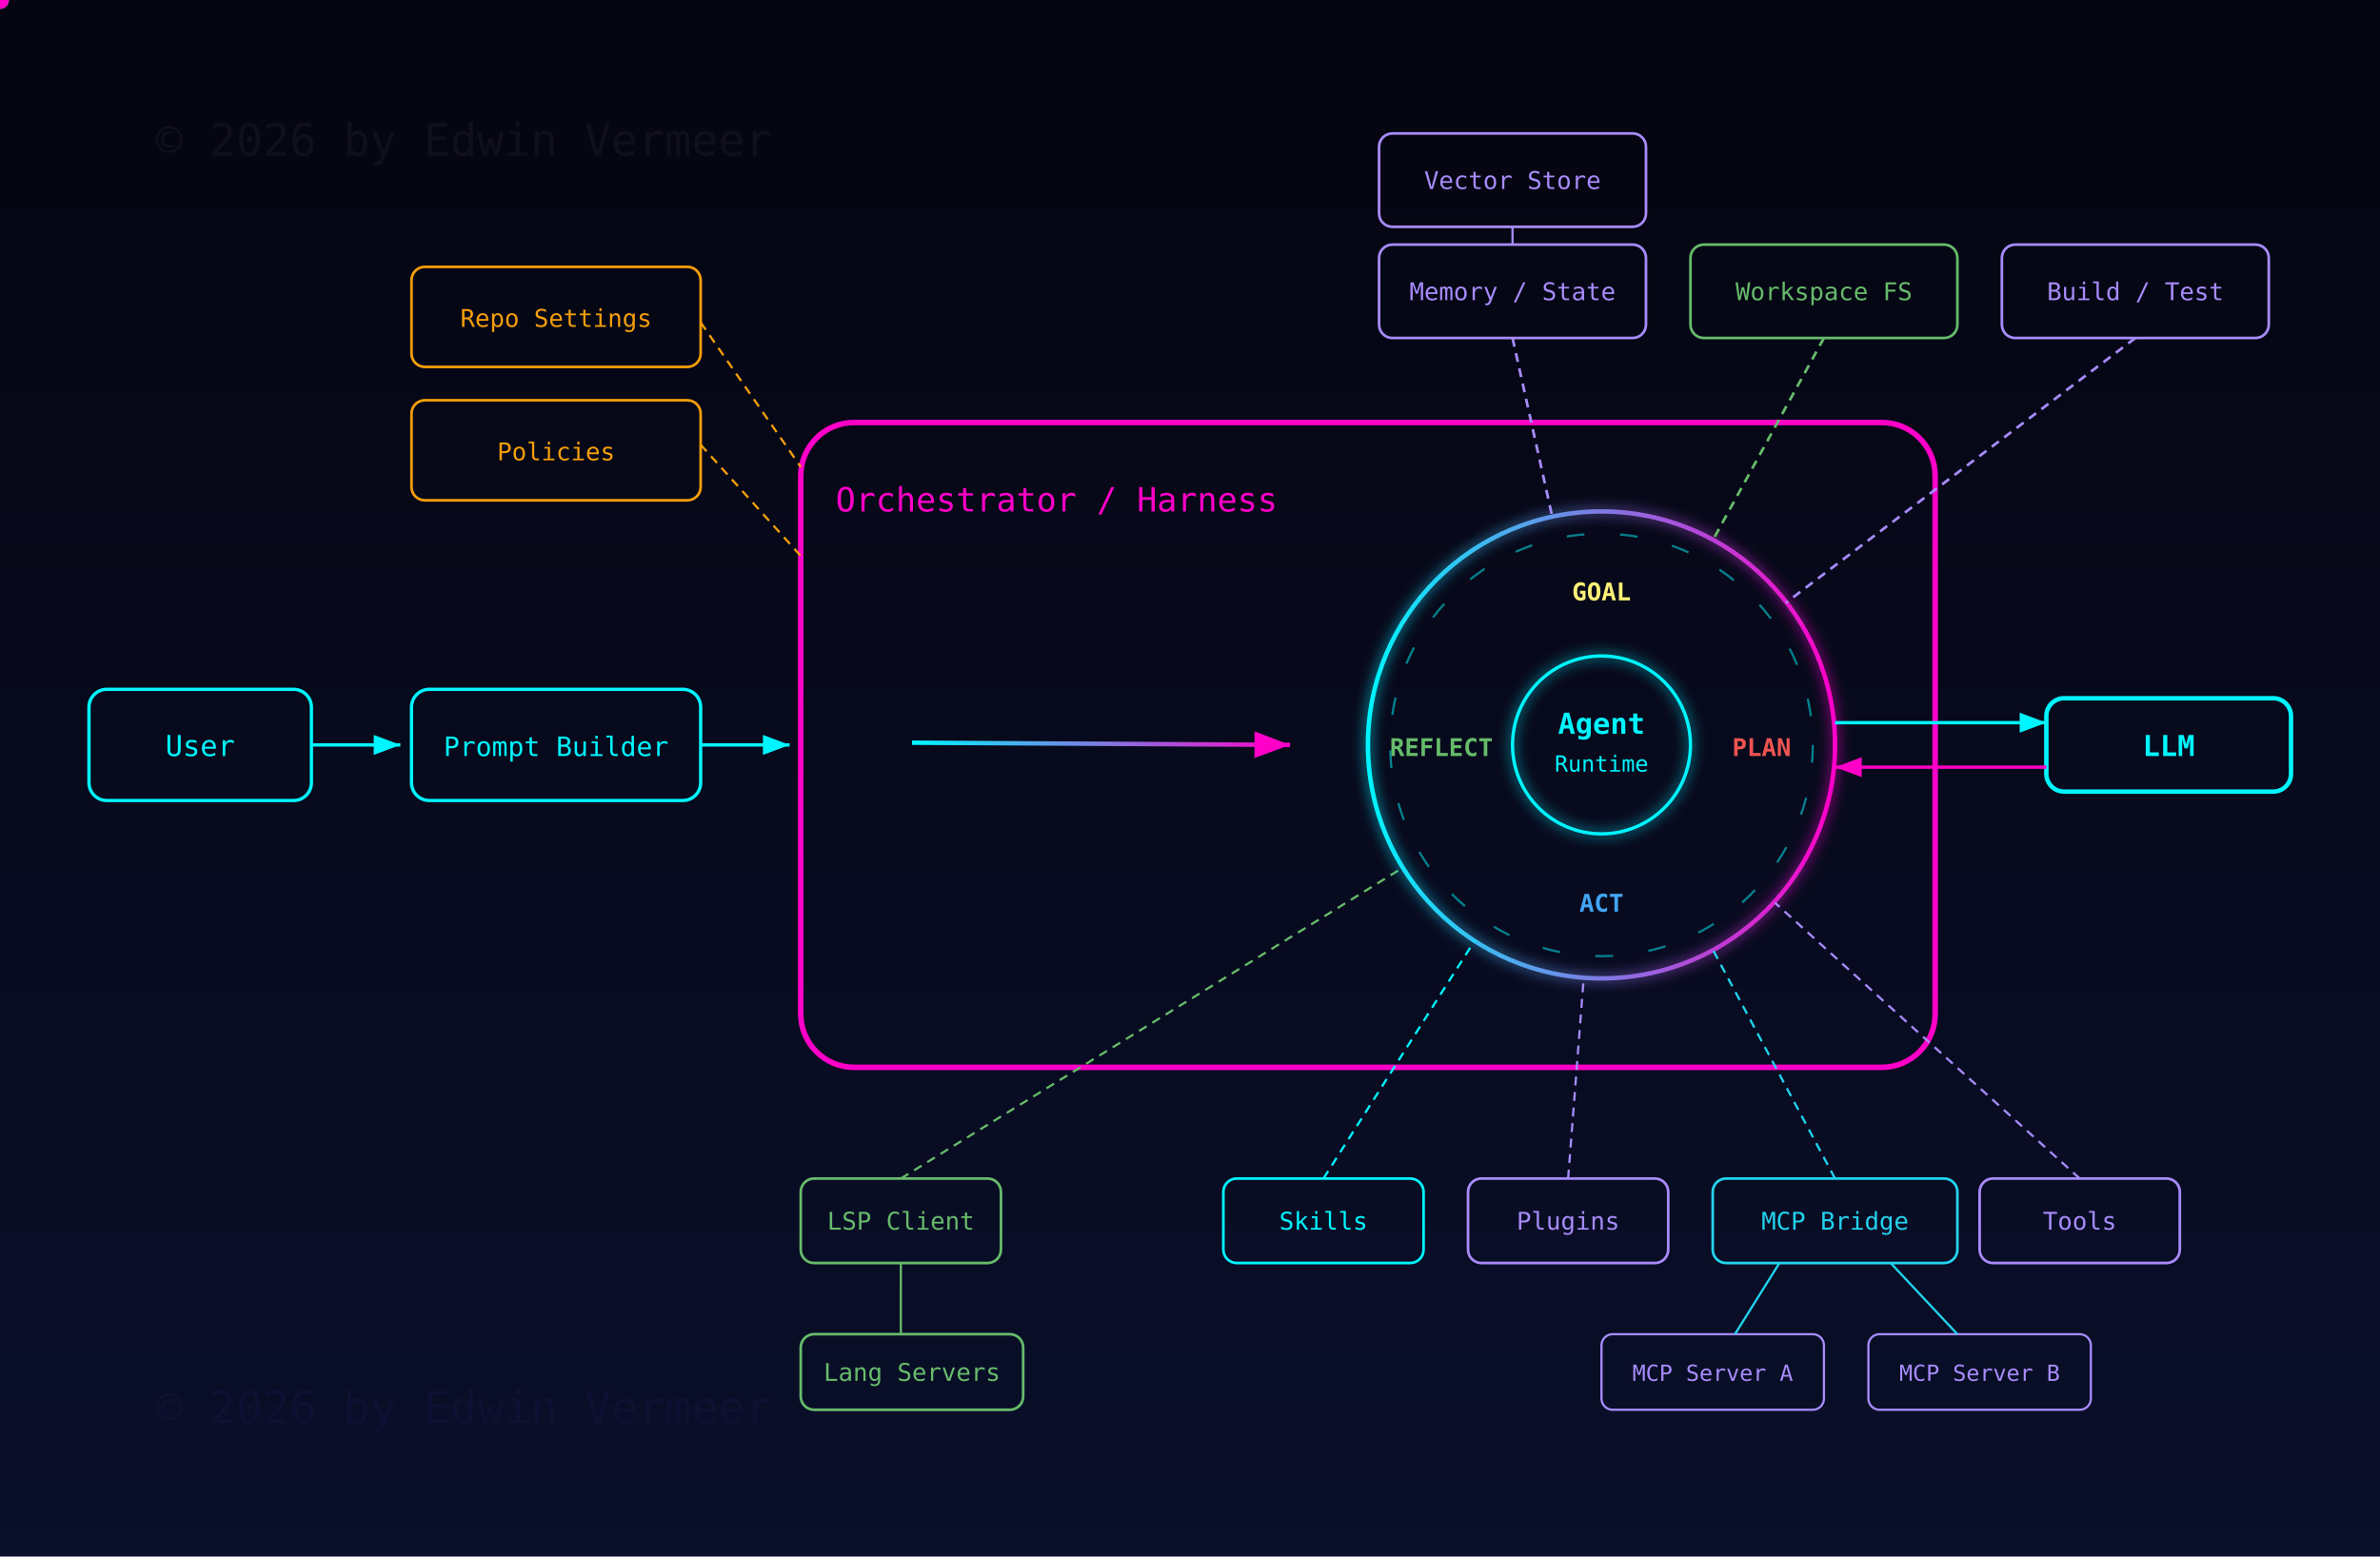
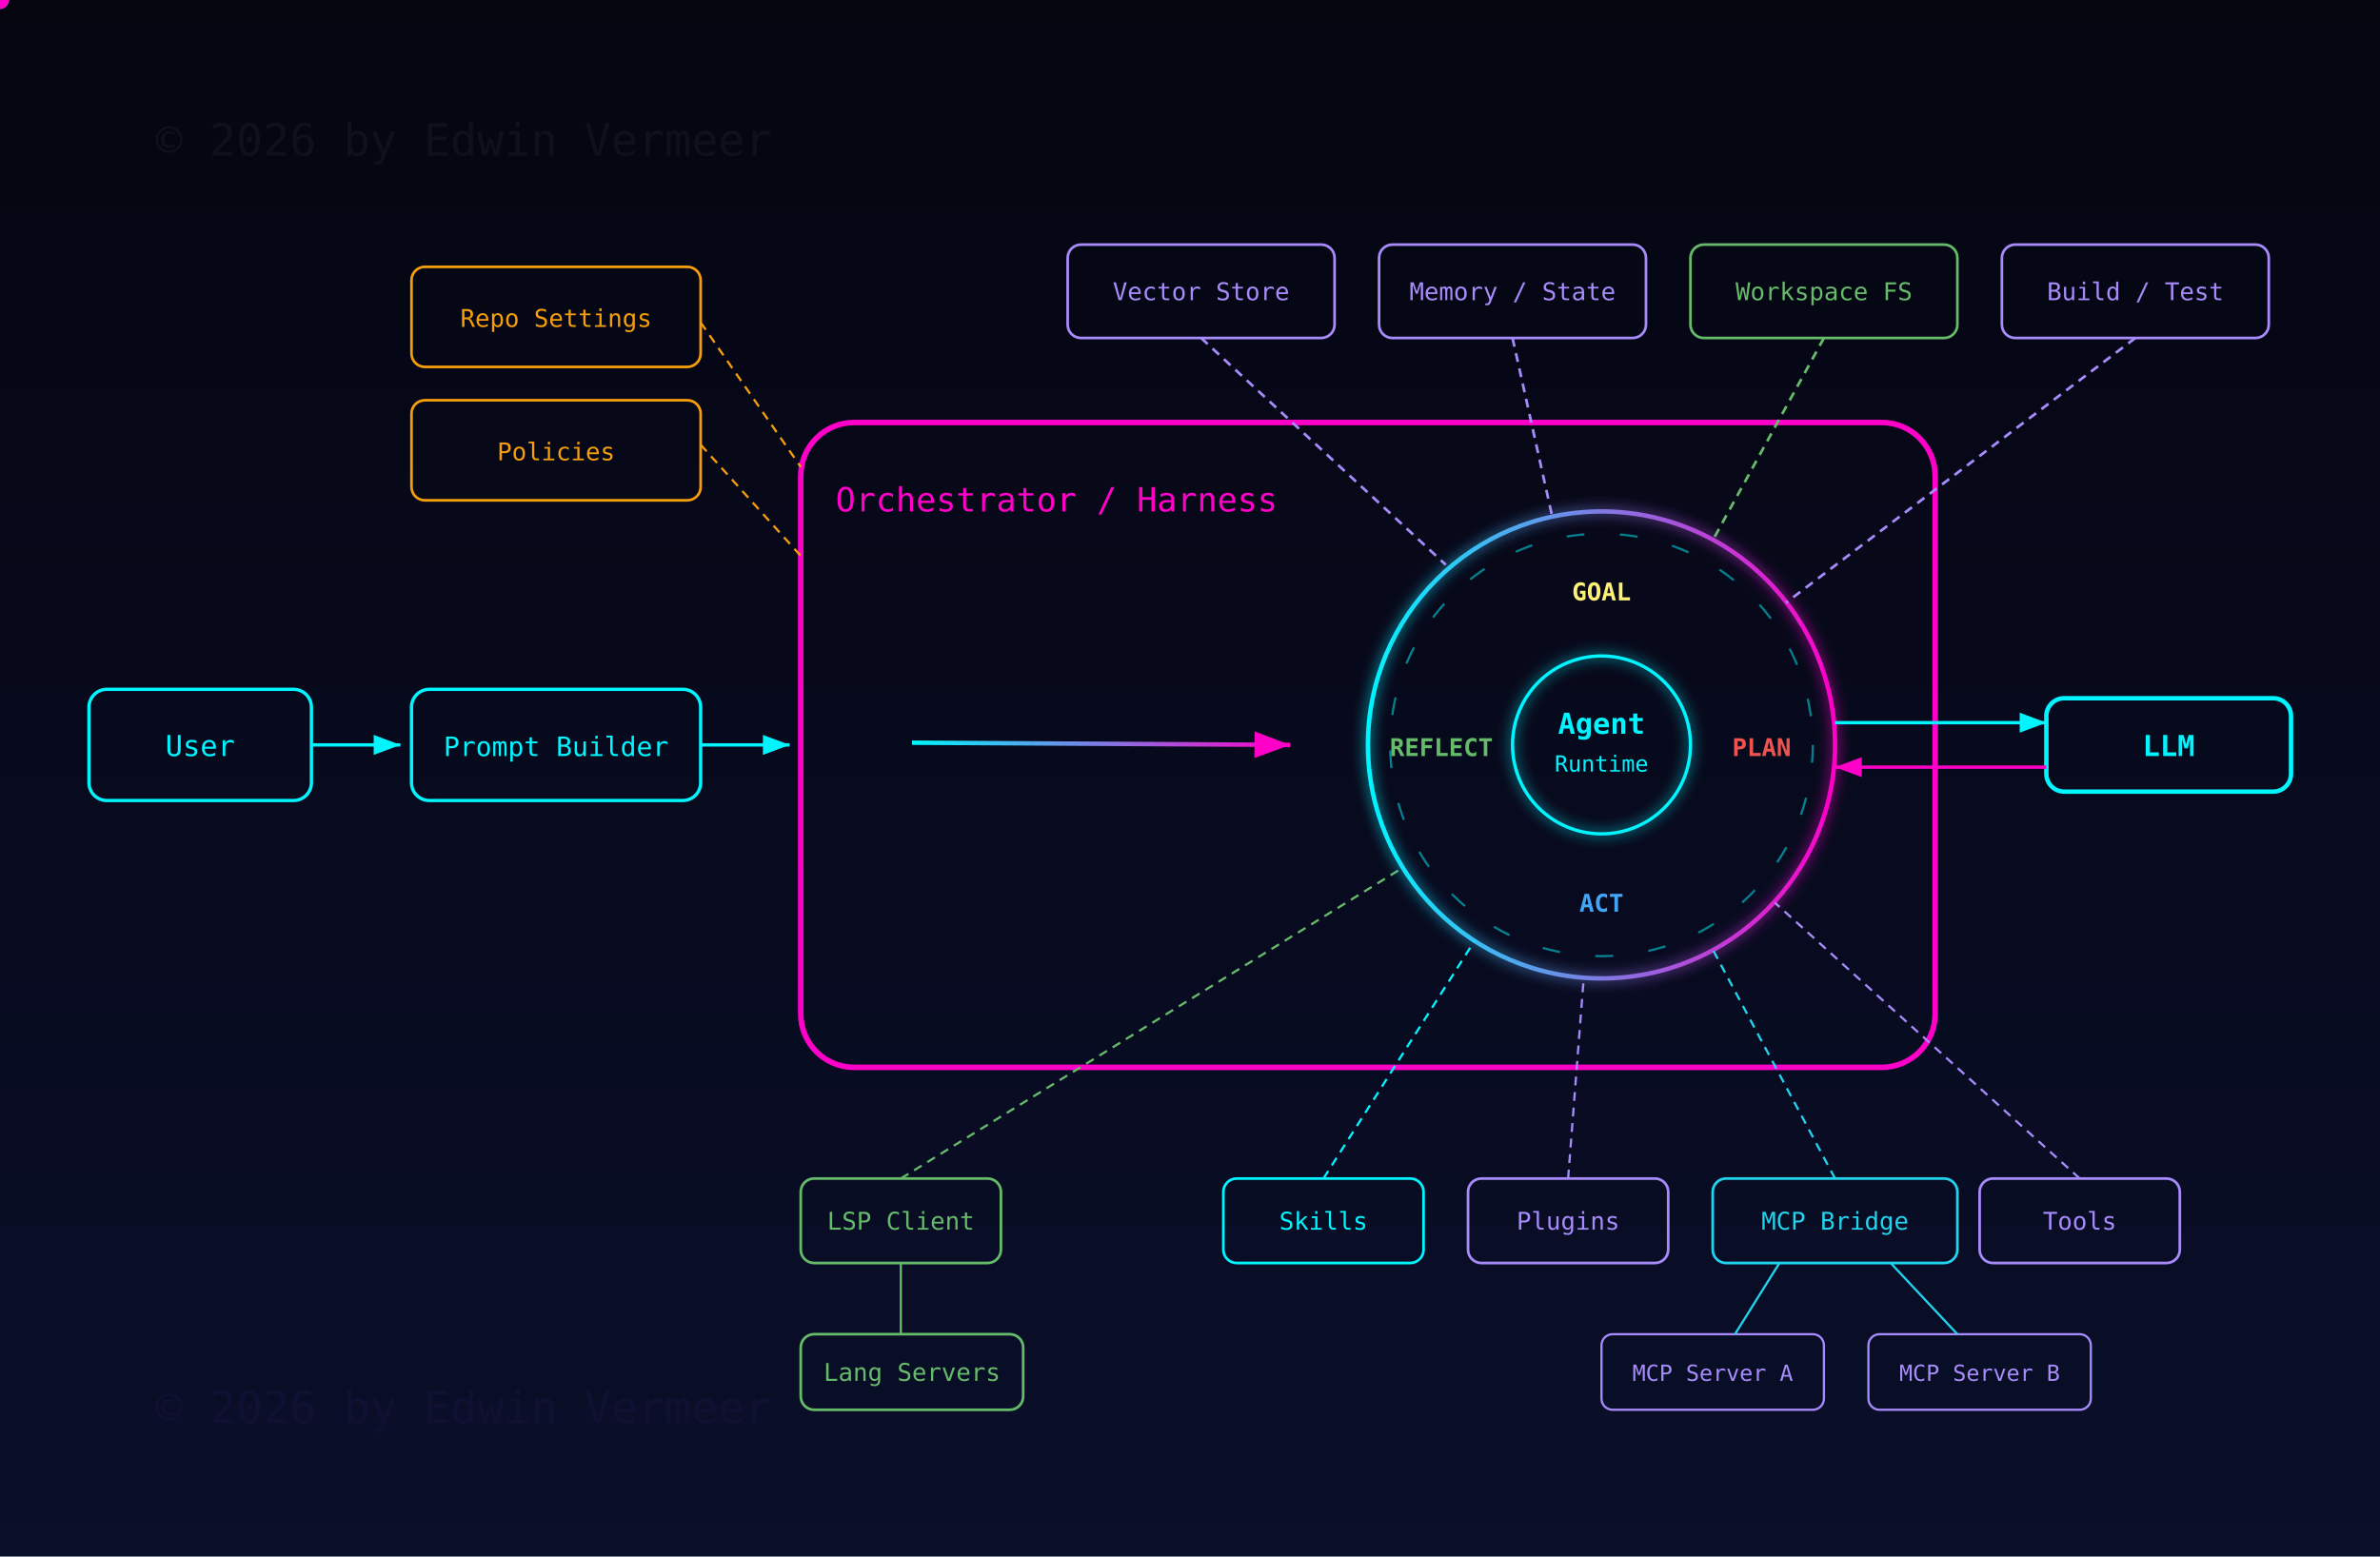
<svg xmlns="http://www.w3.org/2000/svg" width="1070" height="700" viewBox="0 0 1070 700">
  <defs>
    <linearGradient id="bg" x1="0" y1="0" x2="0" y2="1">
      <stop offset="0%" stop-color="#050510" />
      <stop offset="100%" stop-color="#0a0f2a" />
    </linearGradient>
    <filter id="glow">
      <feGaussianBlur stdDeviation="3" result="b" />
      <feMerge>
        <feMergeNode in="b" />
        <feMergeNode in="SourceGraphic" />
      </feMerge>
    </filter>
    <filter id="lineShine" x="-50%" y="-50%" width="200%" height="200%">
      <feGaussianBlur stdDeviation="5" result="blur" />
      <feMerge>
        <feMergeNode in="blur" />
        <feMergeNode in="SourceGraphic" />
      </feMerge>
    </filter>
    <linearGradient id="flow" x1="0" x2="1">
      <stop offset="0%" stop-color="#00f5ff" />
      <stop offset="100%" stop-color="#ff00c8" />
    </linearGradient>
    <linearGradient id="flowBack" x1="1" x2="0">
      <stop offset="0%" stop-color="#00f5ff" />
      <stop offset="100%" stop-color="#ff00c8" />
    </linearGradient>
  </defs>
  <rect width="100%" height="100%" fill="url(#bg)" />
  <text x="70" y="70" fill="#10101a" font-family="monospace" font-size="20">© 2026 by Edwin Vermeer</text>
  <text x="70" y="640" fill="#101032" font-family="monospace" font-size="20">© 2026 by Edwin Vermeer</text>
  <rect x="40" y="310" width="100" height="50" rx="8" stroke="#00f5ff" fill="none" stroke-width="1.5" />
  <text x="90" y="340" fill="#00f5ff" text-anchor="middle" font-family="monospace" font-size="13">User</text>
  <line x1="140" y1="335" x2="180" y2="335" stroke="#00f5ff" stroke-width="1.5" marker-end="url(#arrowCyan)" />
  <rect x="185" y="310" width="130" height="50" rx="8" stroke="#00f5ff" fill="none" stroke-width="1.5" />
  <text x="250" y="340" fill="#00f5ff" text-anchor="middle" font-family="monospace" font-size="12">Prompt Builder</text>
  <line x1="315" y1="335" x2="355" y2="335" stroke="#00f5ff" stroke-width="1.5" marker-end="url(#arrowCyan)" />
  <rect x="360" y="190" width="510" height="290" rx="24" stroke="#ff00c8" fill="none" stroke-width="2.5" />
  <text x="475" y="230" fill="#ff00c8" text-anchor="middle" font-family="monospace" font-size="15">Orchestrator / Harness</text>
  <rect x="185" y="120" width="130" height="45" rx="6" stroke="#f59e0b" fill="none" stroke-width="1.2" />
  <text x="250" y="147" fill="#f59e0b" text-anchor="middle" font-family="monospace" font-size="11">Repo Settings</text>
  <rect x="185" y="180" width="130" height="45" rx="6" stroke="#f59e0b" fill="none" stroke-width="1.2" />
  <text x="250" y="207" fill="#f59e0b" text-anchor="middle" font-family="monospace" font-size="11">Policies</text>
  <g>
    <line x1="315" y1="145" x2="360" y2="210" stroke="#f59e0b" stroke-width="1" stroke-dasharray="4 3">
      <animate attributeName="stroke" values="#f59e0b;#ffe082;#f59e0b" keyTimes="0;0.083;1" dur="4.2s" begin="0.2s" repeatCount="indefinite" />
      <animate attributeName="stroke-width" values="1;1.8;1" keyTimes="0;0.083;1" dur="4.2s" begin="0.2s" repeatCount="indefinite" />
    </line>
    <line x1="315" y1="145" x2="360" y2="210" stroke="#fff3bf" stroke-width="4" stroke-dasharray="4 3" stroke-linecap="round" opacity="0" filter="url(#lineShine)">
      <animate attributeName="opacity" values="0;0.9;0" keyTimes="0;0.083;1" dur="4.2s" begin="0.2s" repeatCount="indefinite" />
    </line>
  </g>
  <g>
    <line x1="315" y1="200" x2="360" y2="250" stroke="#f59e0b" stroke-width="1" stroke-dasharray="4 3">
      <animate attributeName="stroke" values="#f59e0b;#ffe082;#f59e0b" keyTimes="0;0.071;1" dur="4.9s" begin="1.1s" repeatCount="indefinite" />
      <animate attributeName="stroke-width" values="1;1.8;1" keyTimes="0;0.071;1" dur="4.9s" begin="1.1s" repeatCount="indefinite" />
    </line>
    <line x1="315" y1="200" x2="360" y2="250" stroke="#fff3bf" stroke-width="4" stroke-dasharray="4 3" stroke-linecap="round" opacity="0" filter="url(#lineShine)">
      <animate attributeName="opacity" values="0;0.9;0" keyTimes="0;0.071;1" dur="4.9s" begin="1.1s" repeatCount="indefinite" />
    </line>
  </g>
  <rect x="360" y="530" width="90" height="38" rx="6" stroke="#66BB6A" fill="none" stroke-width="1.2" />
  <text x="405" y="553" fill="#66BB6A" text-anchor="middle" font-family="monospace" font-size="11">LSP Client</text>
  <rect x="360" y="600" width="100" height="34" rx="6" stroke="#66BB6A" fill="none" stroke-width="1.2" />
  <text x="410" y="621" fill="#66BB6A" text-anchor="middle" font-family="monospace" font-size="11">Lang Servers</text>
  <g>
    <line x1="405" y1="530" x2="631" y2="390" stroke="#66BB6A" stroke-width="1" stroke-dasharray="4 3">
      <animate attributeName="stroke" values="#66BB6A;#b9f6ca;#66BB6A" keyTimes="0;0.056;1" dur="6.3s" begin="0.9s" repeatCount="indefinite" />
      <animate attributeName="stroke-width" values="1;1.9;1" keyTimes="0;0.056;1" dur="6.3s" begin="0.9s" repeatCount="indefinite" />
    </line>
    <line x1="405" y1="530" x2="631" y2="390" stroke="#d9ffe0" stroke-width="4" stroke-dasharray="4 3" stroke-linecap="round" opacity="0" filter="url(#lineShine)">
      <animate attributeName="opacity" values="0;0.8;0" keyTimes="0;0.056;1" dur="6.3s" begin="0.9s" repeatCount="indefinite" />
    </line>
  </g>
  <line x1="405" y1="568" x2="405" y2="600" stroke="#66BB6A" stroke-width="1" />
  <line x1="410" y1="334" x2="580" y2="335" stroke="url(#flow)" stroke-width="2" marker-end="url(#arrowPink)" />
  <g transform="translate(720,335)">
    <circle r="105" stroke="url(#flow)" stroke-width="2" fill="none" filter="url(#glow)" />
    <circle r="95" stroke="#00f5ff" stroke-dasharray="8 16" fill="none" opacity="0.5">
      <animateTransform attributeName="transform" type="rotate" from="0" to="360" dur="10s" repeatCount="indefinite" />
    </circle>
    <text x="0" y="-65" text-anchor="middle" fill="#FFF176" font-family="monospace" font-size="11" font-weight="bold">GOAL</text>
    <text x="72" y="5" text-anchor="middle" fill="#EF5350" font-family="monospace" font-size="11" font-weight="bold">PLAN</text>
    <text x="0" y="75" text-anchor="middle" fill="#42A5F5" font-family="monospace" font-size="11" font-weight="bold">ACT</text>
    <text x="-72" y="5" text-anchor="middle" fill="#66BB6A" font-family="monospace" font-size="11" font-weight="bold">REFLECT</text>
    <circle r="40" stroke="#00f5ff" fill="none" stroke-width="1.5" filter="url(#glow)">
      <animate attributeName="r" values="40;44;40" dur="2.5s" repeatCount="indefinite" />
    </circle>
    <text text-anchor="middle" y="-5" fill="#00f5ff" font-family="monospace" font-size="13" font-weight="bold">Agent</text>
    <text text-anchor="middle" y="12" fill="#00f5ff" font-family="monospace" font-size="10">Runtime</text>
  </g>
+   <rect x="480" y="110" width="120" height="42" rx="6" stroke="#a78bfa" fill="none" stroke-width="1.2" />
+   <text x="540" y="135" fill="#a78bfa" text-anchor="middle" font-family="monospace" font-size="11">Vector Store</text>
+   <g>
+     <line x1="540" y1="152" x2="650" y2="254" stroke="#a78bfa" stroke-width="1.2" stroke-dasharray="4 3">
+       <animate attributeName="stroke" values="#a78bfa;#e9ddff;#a78bfa" keyTimes="0;0.056;1" dur="6.3s" begin="1.1s" repeatCount="indefinite" />
+       <animate attributeName="stroke-width" values="1.2;2.1;1.2" keyTimes="0;0.056;1" dur="6.3s" begin="1.1s" repeatCount="indefinite" />
+     </line>
+     <line x1="540" y1="152" x2="650" y2="254" stroke="#f3ecff" stroke-width="4.2" stroke-dasharray="4 3" stroke-linecap="round" opacity="0" filter="url(#lineShine)">
+       <animate attributeName="opacity" values="0;0.82;0" keyTimes="0;0.056;1" dur="6.3s" begin="1.1s" repeatCount="indefinite" />
+     </line>
+   </g>
  <rect x="620" y="110" width="120" height="42" rx="6" stroke="#a78bfa" fill="none" stroke-width="1.2" />
  <text x="680" y="135" fill="#a78bfa" text-anchor="middle" font-family="monospace" font-size="11">Memory / State</text>
-   <rect x="620" y="60" width="120" height="42" rx="6" stroke="#a78bfa" fill="none" stroke-width="1.2" />
-   <text x="680" y="85" fill="#a78bfa" text-anchor="middle" font-family="monospace" font-size="11">Vector Store</text>
  <g>
    <line x1="680" y1="152" x2="698" y2="233" stroke="#a78bfa" stroke-width="1.2" stroke-dasharray="4 3">
      <animate attributeName="stroke" values="#a78bfa;#e9ddff;#a78bfa" keyTimes="0;0.05;1" dur="7s" begin="1.7s" repeatCount="indefinite" />
      <animate attributeName="stroke-width" values="1.2;2.1;1.2" keyTimes="0;0.05;1" dur="7s" begin="1.7s" repeatCount="indefinite" />
    </line>
    <line x1="680" y1="152" x2="698" y2="233" stroke="#f3ecff" stroke-width="4.2" stroke-dasharray="4 3" stroke-linecap="round" opacity="0" filter="url(#lineShine)">
      <animate attributeName="opacity" values="0;0.82;0" keyTimes="0;0.05;1" dur="7s" begin="1.7s" repeatCount="indefinite" />
    </line>
  </g>
-   <line x1="680" y1="110" x2="680" y2="102" stroke="#a78bfa" stroke-width="1" />
  <rect x="760" y="110" width="120" height="42" rx="6" stroke="#66BB6A" fill="none" stroke-width="1.2" />
  <text x="820" y="135" fill="#66BB6A" text-anchor="middle" font-family="monospace" font-size="11">Workspace FS</text>
  <g>
    <line x1="820" y1="152" x2="770" y2="243" stroke="#66BB6A" stroke-width="1.2" stroke-dasharray="4 3">
      <animate attributeName="stroke" values="#66BB6A;#b9f6ca;#66BB6A" keyTimes="0;0.063;1" dur="5.6s" begin="2.1s" repeatCount="indefinite" />
      <animate attributeName="stroke-width" values="1.2;2.1;1.2" keyTimes="0;0.063;1" dur="5.6s" begin="2.1s" repeatCount="indefinite" />
    </line>
    <line x1="820" y1="152" x2="770" y2="243" stroke="#d9ffe0" stroke-width="4.2" stroke-dasharray="4 3" stroke-linecap="round" opacity="0" filter="url(#lineShine)">
      <animate attributeName="opacity" values="0;0.8;0" keyTimes="0;0.063;1" dur="5.6s" begin="2.1s" repeatCount="indefinite" />
    </line>
  </g>
  <rect x="900" y="110" width="120" height="42" rx="6" stroke="#a78bfa" fill="none" stroke-width="1.2" />
  <text x="960" y="135" fill="#a78bfa" text-anchor="middle" font-family="monospace" font-size="11">Build / Test</text>
  <g>
    <line x1="960" y1="152" x2="803" y2="271" stroke="#a78bfa" stroke-width="1.2" stroke-dasharray="4 3">
      <animate attributeName="stroke" values="#a78bfa;#e9ddff;#a78bfa" keyTimes="0;0.045;1" dur="7.7s" begin="0.6s" repeatCount="indefinite" />
      <animate attributeName="stroke-width" values="1.2;2.1;1.2" keyTimes="0;0.045;1" dur="7.7s" begin="0.6s" repeatCount="indefinite" />
    </line>
    <line x1="960" y1="152" x2="803" y2="271" stroke="#f3ecff" stroke-width="4.2" stroke-dasharray="4 3" stroke-linecap="round" opacity="0" filter="url(#lineShine)">
      <animate attributeName="opacity" values="0;0.82;0" keyTimes="0;0.045;1" dur="7.7s" begin="0.6s" repeatCount="indefinite" />
    </line>
  </g>
  <rect x="920" y="314" width="110" height="42" rx="8" stroke="#00f5ff" fill="none" stroke-width="2" />
  <text x="975" y="340" fill="#00f5ff" text-anchor="middle" font-family="monospace" font-size="13" font-weight="bold">LLM</text>
  <line x1="825" y1="325" x2="920" y2="325" stroke="#00f5ff" stroke-width="1.5" marker-end="url(#arrowCyan)" />
  <line x1="920" y1="345" x2="825" y2="345" stroke="#ff00c8" stroke-width="1.5" marker-end="url(#arrowPink)" />
  <rect x="550" y="530" width="90" height="38" rx="6" stroke="#00f5ff" fill="none" stroke-width="1.2" />
  <text x="595" y="553" fill="#00f5ff" text-anchor="middle" font-family="monospace" font-size="11">Skills</text>
  <rect x="660" y="530" width="90" height="38" rx="6" stroke="#a78bfa" fill="none" stroke-width="1.2" />
  <text x="705" y="553" fill="#a78bfa" text-anchor="middle" font-family="monospace" font-size="11">Plugins</text>
  <rect x="770" y="530" width="110" height="38" rx="6" stroke="#22d3ee" fill="none" stroke-width="1.2" />
  <text x="825" y="553" fill="#22d3ee" text-anchor="middle" font-family="monospace" font-size="11">MCP Bridge</text>
  <rect x="890" y="530" width="90" height="38" rx="6" stroke="#a78bfa" fill="none" stroke-width="1.2" />
  <text x="935" y="553" fill="#a78bfa" text-anchor="middle" font-family="monospace" font-size="11">Tools</text>
  <rect x="720" y="600" width="100" height="34" rx="5" stroke="#a78bfa" fill="none" stroke-width="1" />
  <text x="770" y="621" fill="#a78bfa" text-anchor="middle" font-family="monospace" font-size="10">MCP Server A</text>
  <rect x="840" y="600" width="100" height="34" rx="5" stroke="#a78bfa" fill="none" stroke-width="1" />
  <text x="890" y="621" fill="#a78bfa" text-anchor="middle" font-family="monospace" font-size="10">MCP Server B</text>
  <g>
    <line x1="595" y1="530" x2="663" y2="423" stroke="#00f5ff" stroke-width="1" stroke-dasharray="4 3">
      <animate attributeName="stroke" values="#00f5ff;#d9fdff;#00f5ff" keyTimes="0;0.1;1" dur="3.5s" begin="0.4s" repeatCount="indefinite" />
      <animate attributeName="stroke-width" values="1;1.9;1" keyTimes="0;0.1;1" dur="3.5s" begin="0.4s" repeatCount="indefinite" />
    </line>
    <line x1="595" y1="530" x2="663" y2="423" stroke="#ecffff" stroke-width="4" stroke-dasharray="4 3" stroke-linecap="round" opacity="0" filter="url(#lineShine)">
      <animate attributeName="opacity" values="0;0.92;0" keyTimes="0;0.1;1" dur="3.5s" begin="0.4s" repeatCount="indefinite" />
    </line>
  </g>
  <g>
    <line x1="705" y1="530" x2="712" y2="440" stroke="#a78bfa" stroke-width="1" stroke-dasharray="4 3">
      <animate attributeName="stroke" values="#a78bfa;#e9ddff;#a78bfa" keyTimes="0;0.056;1" dur="6.3s" begin="1.3s" repeatCount="indefinite" />
      <animate attributeName="stroke-width" values="1;1.9;1" keyTimes="0;0.056;1" dur="6.3s" begin="1.3s" repeatCount="indefinite" />
    </line>
    <line x1="705" y1="530" x2="712" y2="440" stroke="#f3ecff" stroke-width="4" stroke-dasharray="4 3" stroke-linecap="round" opacity="0" filter="url(#lineShine)">
      <animate attributeName="opacity" values="0;0.82;0" keyTimes="0;0.056;1" dur="6.3s" begin="1.3s" repeatCount="indefinite" />
    </line>
  </g>
  <g>
    <line x1="825" y1="530" x2="770" y2="427" stroke="#22d3ee" stroke-width="1" stroke-dasharray="4 3">
      <animate attributeName="stroke" values="#22d3ee;#d8fbff;#22d3ee" keyTimes="0;0.071;1" dur="4.9s" begin="2.4s" repeatCount="indefinite" />
      <animate attributeName="stroke-width" values="1;1.9;1" keyTimes="0;0.071;1" dur="4.9s" begin="2.4s" repeatCount="indefinite" />
    </line>
    <line x1="825" y1="530" x2="770" y2="427" stroke="#ecffff" stroke-width="4" stroke-dasharray="4 3" stroke-linecap="round" opacity="0" filter="url(#lineShine)">
      <animate attributeName="opacity" values="0;0.88;0" keyTimes="0;0.071;1" dur="4.9s" begin="2.4s" repeatCount="indefinite" />
    </line>
  </g>
  <g>
    <line x1="935" y1="530" x2="798" y2="406" stroke="#a78bfa" stroke-width="1" stroke-dasharray="4 3">
      <animate attributeName="stroke" values="#a78bfa;#e9ddff;#a78bfa" keyTimes="0;0.042;1" dur="8.4s" begin="0.8s" repeatCount="indefinite" />
      <animate attributeName="stroke-width" values="1;1.9;1" keyTimes="0;0.042;1" dur="8.4s" begin="0.8s" repeatCount="indefinite" />
    </line>
    <line x1="935" y1="530" x2="798" y2="406" stroke="#f3ecff" stroke-width="4" stroke-dasharray="4 3" stroke-linecap="round" opacity="0" filter="url(#lineShine)">
      <animate attributeName="opacity" values="0;0.82;0" keyTimes="0;0.042;1" dur="8.4s" begin="0.8s" repeatCount="indefinite" />
    </line>
  </g>
  <line x1="800" y1="568" x2="780" y2="600" stroke="#22d3ee" stroke-width="1" />
  <line x1="850" y1="568" x2="880" y2="600" stroke="#22d3ee" stroke-width="1" />
  <path id="mainFlow" d="M90,335 L185,335 L360,335 L580,335 L720,335" fill="none" stroke="none" />
  <circle r="4" fill="#00f5ff">
    <animateMotion dur="3s" repeatCount="indefinite">
      <mpath href="#mainFlow" />
    </animateMotion>
  </circle>
  <path id="loopPath" d="M720,230 A105,105 0 1 1 719,230" fill="none" stroke="none" />
  <circle r="4" fill="#ff00c8">
    <animateMotion dur="4s" repeatCount="indefinite">
      <mpath href="#loopPath" />
    </animateMotion>
  </circle>
  <defs>
    <marker id="arrowCyan" markerWidth="8" markerHeight="6" refX="8" refY="3" orient="auto">
      <polygon points="0,0 8,3 0,6" fill="#00f5ff" />
    </marker>
    <marker id="arrowPink" markerWidth="8" markerHeight="6" refX="8" refY="3" orient="auto">
      <polygon points="0,0 8,3 0,6" fill="#ff00c8" />
    </marker>
  </defs>
</svg>
